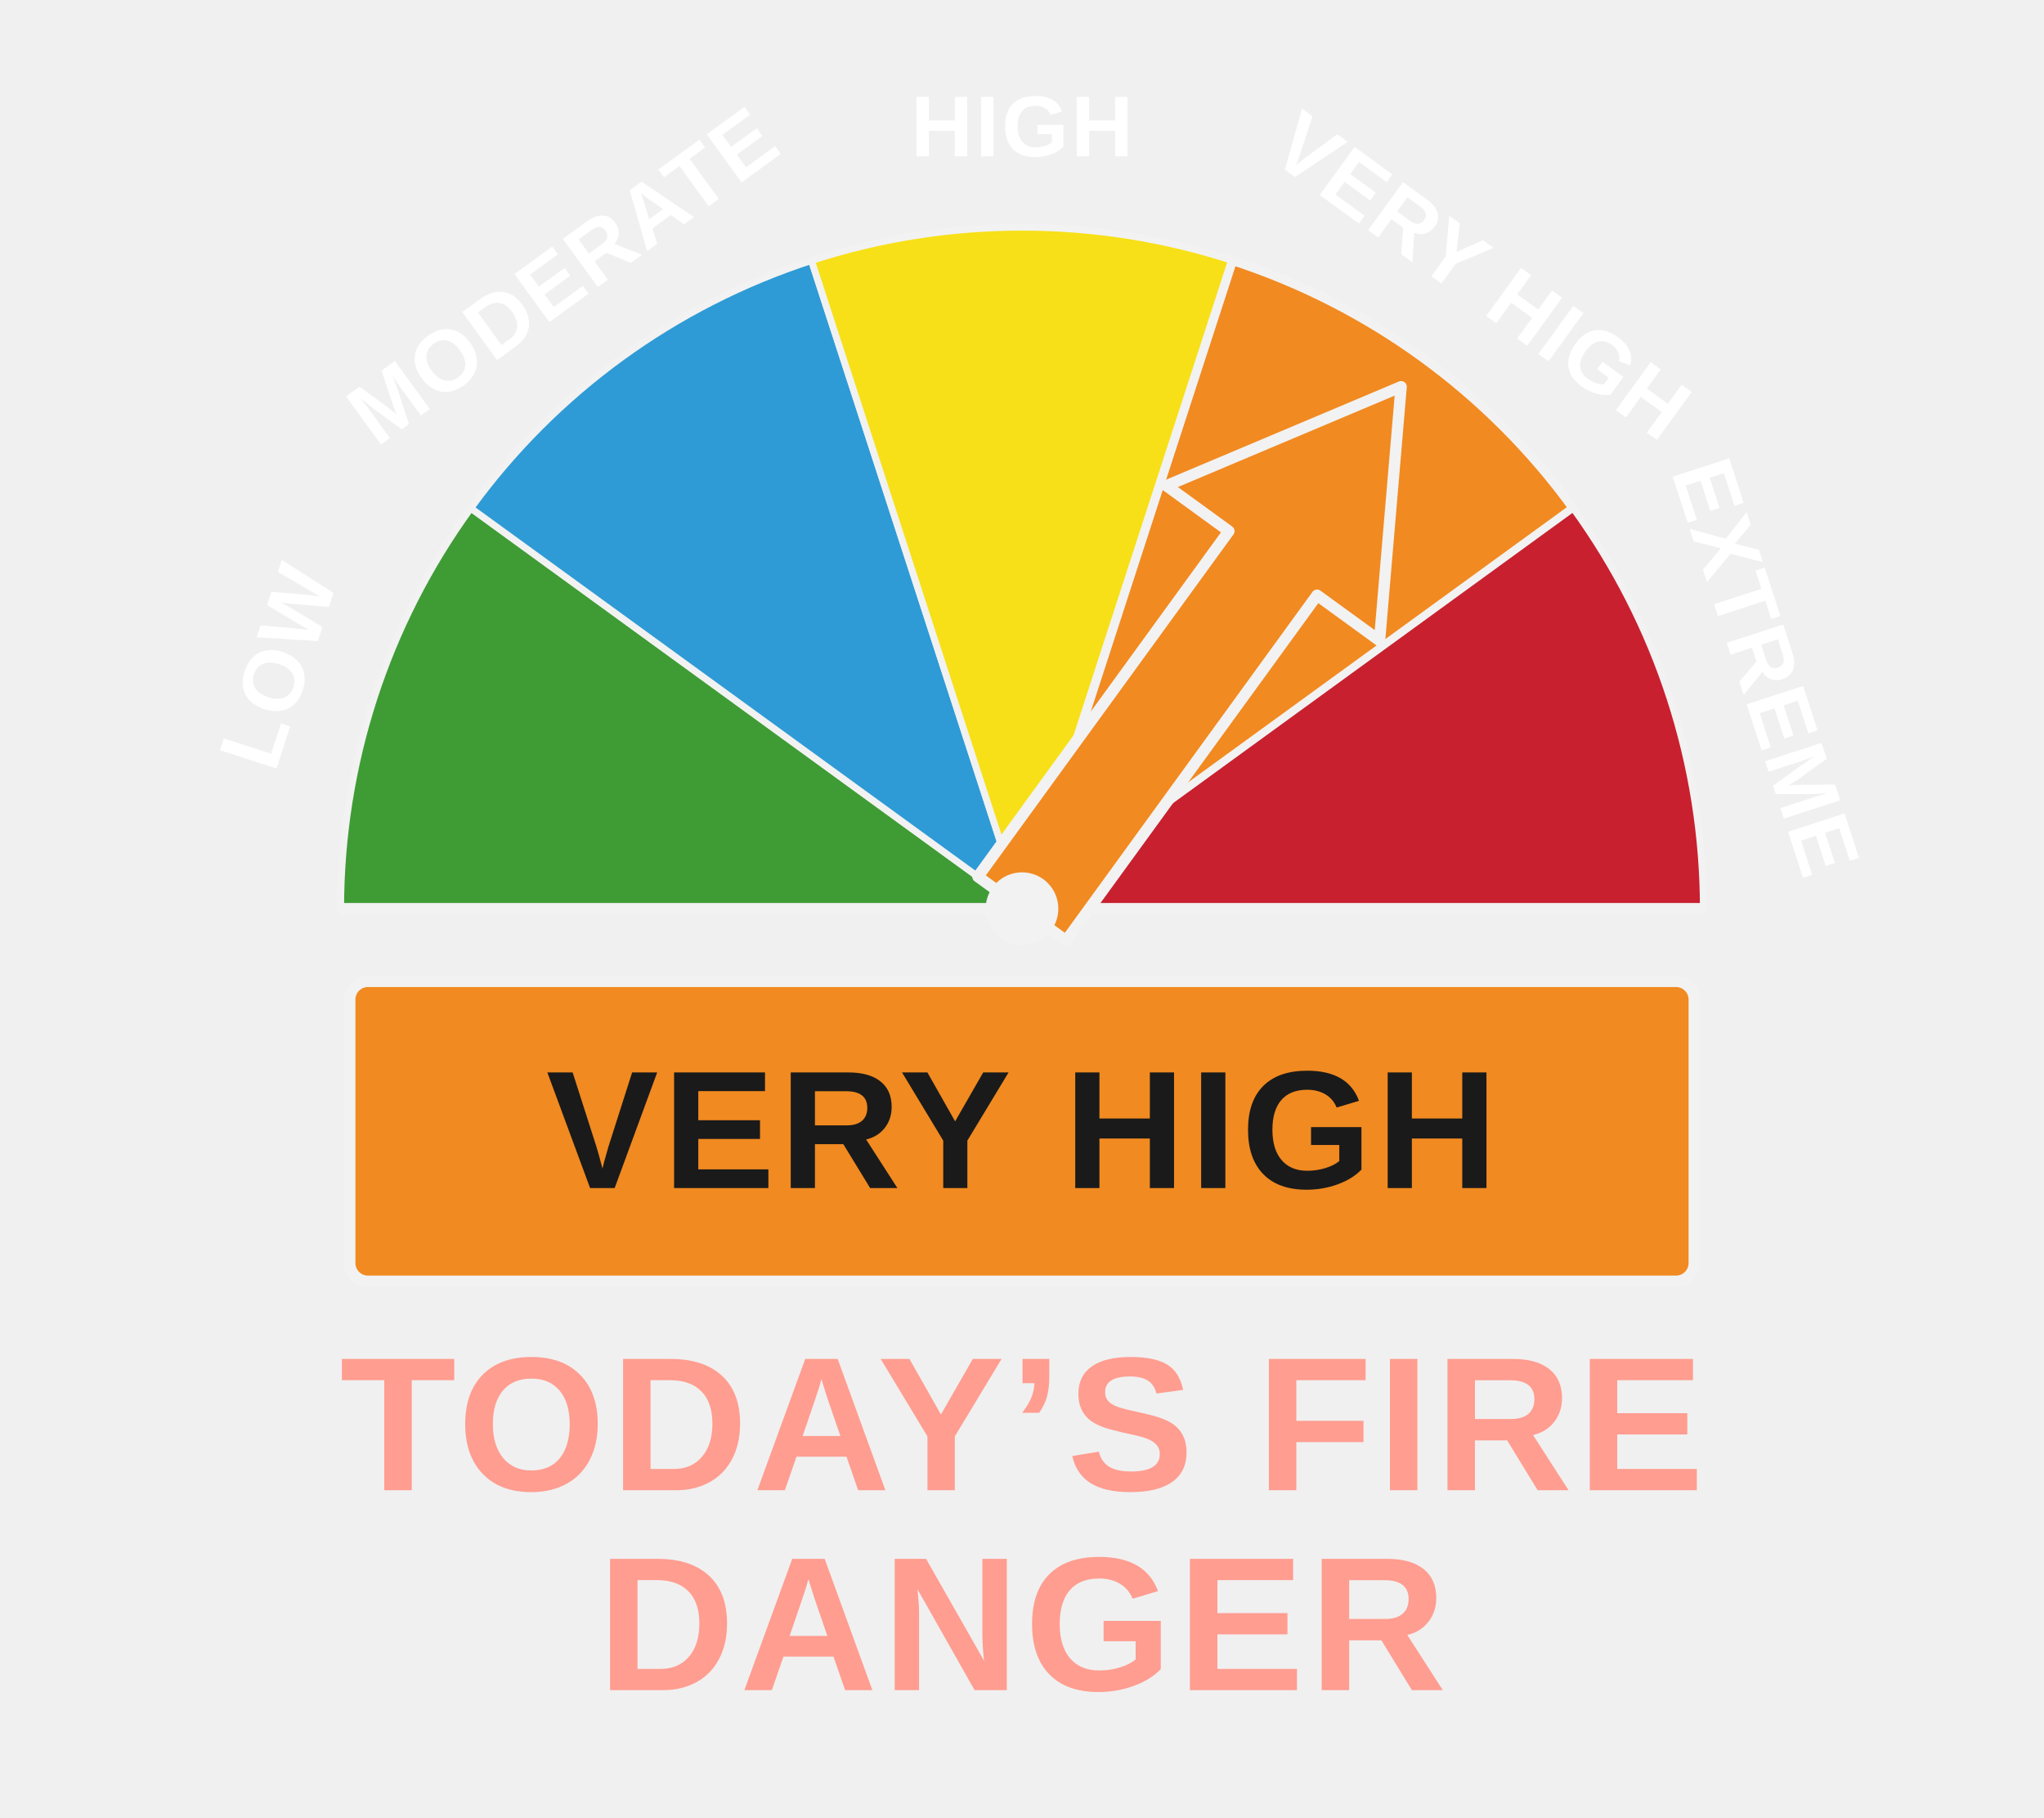
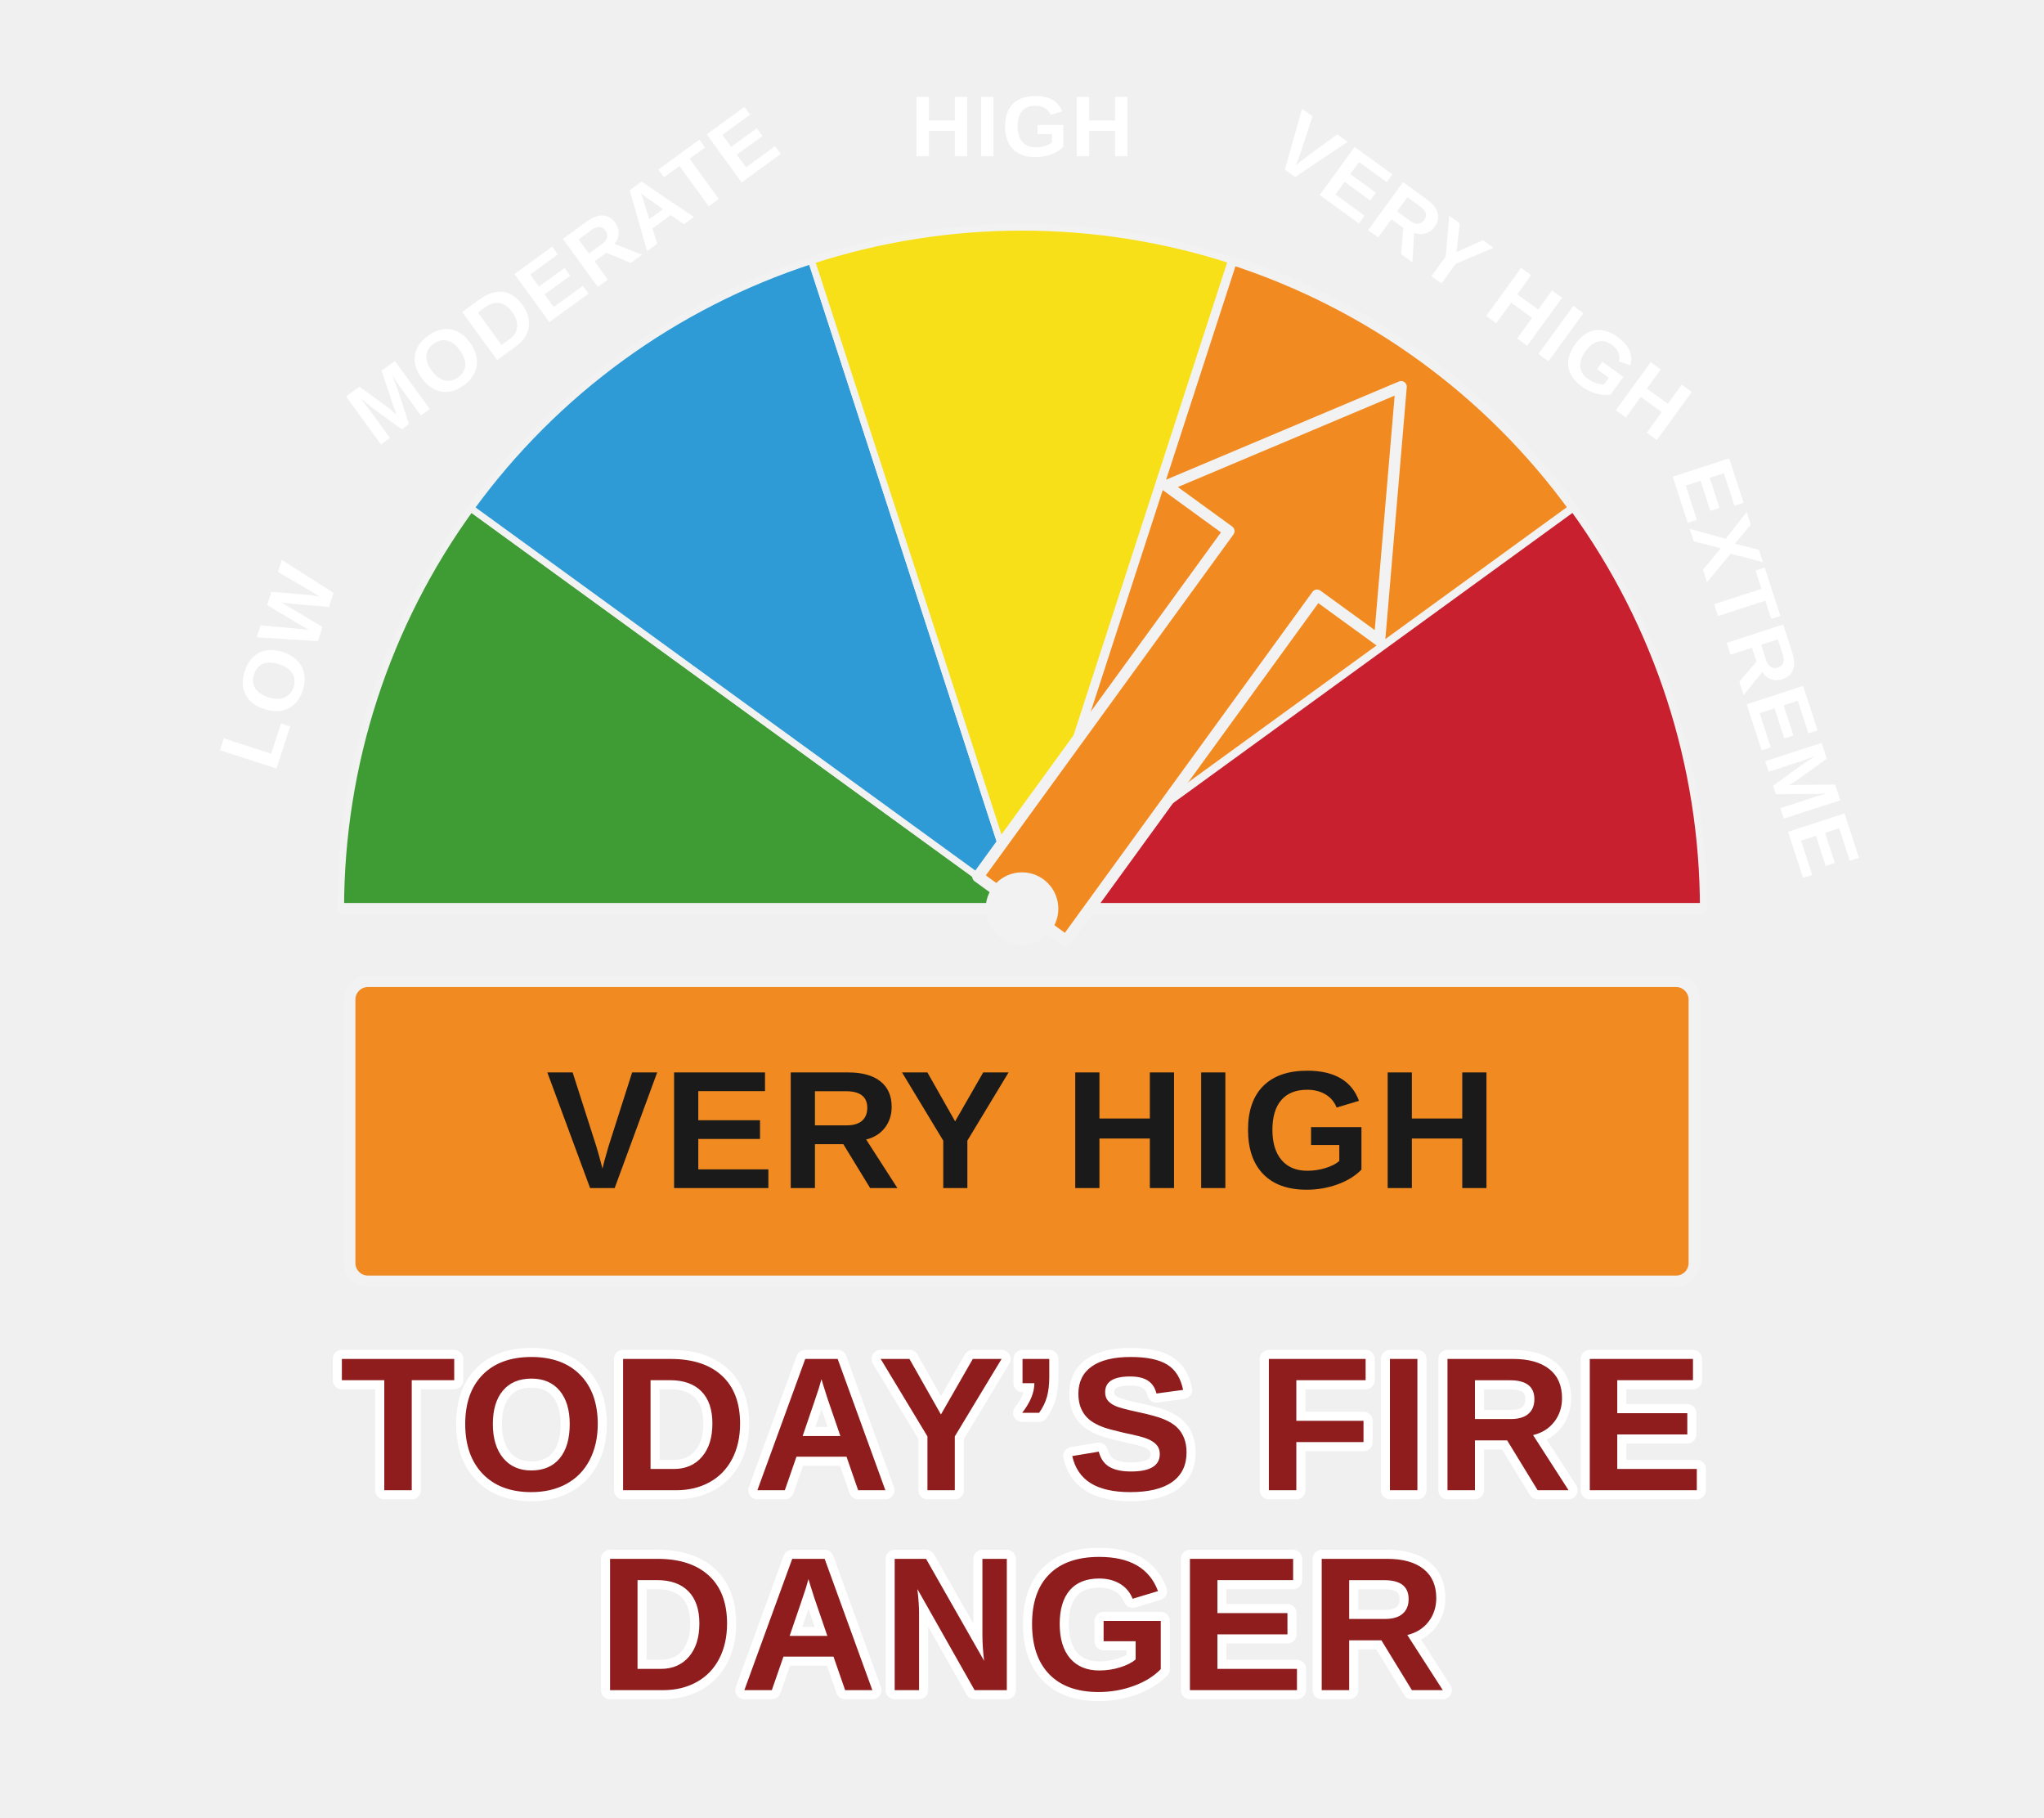
<svg xmlns="http://www.w3.org/2000/svg" viewBox="0 0 900 800" width="900" height="800" role="img" aria-labelledby="t-very-high-on-dark">
  <path d="M 450.0 400.0 L 150.0 400.0 A 300 300 0 0 1 207.3 223.7 Z" fill="#3f9c35" stroke="#f2f2f2" stroke-width="3" />
  <path d="M 450.0 400.0 L 207.3 223.7 A 300 300 0 0 1 357.3 114.7 Z" fill="#2e9bd6" stroke="#f2f2f2" stroke-width="3" />
  <path d="M 450.0 400.0 L 357.3 114.7 A 300 300 0 0 1 542.7 114.7 Z" fill="#f7e017" stroke="#f2f2f2" stroke-width="3" />
  <path d="M 450.0 400.0 L 542.7 114.7 A 300 300 0 0 1 692.7 223.7 Z" fill="#f18a21" stroke="#f2f2f2" stroke-width="4" />
  <path d="M 450.0 400.0 L 692.7 223.7 A 300 300 0 0 1 750.0 400.0 Z" fill="#c8202f" stroke="#f2f2f2" stroke-width="3" />
  <line x1="150" y1="400" x2="750" y2="400" stroke="#f2f2f2" stroke-width="5" />
  <text x="124.7" y="294.3" transform="rotate(288.0 124.7 294.3)" text-anchor="middle" dominant-baseline="middle" font-family="Oswald, 'Arial Narrow', 'Helvetica Neue', Arial, sans-serif" font-size="38" font-weight="700" fill="#ffffff" letter-spacing="1">LOW</text>
  <text x="249.0" y="123.3" transform="rotate(324.0 249.0 123.3)" text-anchor="middle" dominant-baseline="middle" font-family="Oswald, 'Arial Narrow', 'Helvetica Neue', Arial, sans-serif" font-size="38" font-weight="700" fill="#ffffff" letter-spacing="1">MODERATE</text>
  <text x="450.0" y="58.0" transform="rotate(360.0 450.0 58.0)" text-anchor="middle" dominant-baseline="middle" font-family="Oswald, 'Arial Narrow', 'Helvetica Neue', Arial, sans-serif" font-size="38" font-weight="700" fill="#ffffff" letter-spacing="1">HIGH</text>
  <text x="651.0" y="123.3" transform="rotate(396.0 651.0 123.3)" text-anchor="middle" dominant-baseline="middle" font-family="Oswald, 'Arial Narrow', 'Helvetica Neue', Arial, sans-serif" font-size="38" font-weight="700" fill="#ffffff" letter-spacing="1">VERY HIGH</text>
  <text x="775.3" y="294.3" transform="rotate(432.0 775.3 294.3)" text-anchor="middle" dominant-baseline="middle" font-family="Oswald, 'Arial Narrow', 'Helvetica Neue', Arial, sans-serif" font-size="38" font-weight="700" fill="#ffffff" letter-spacing="1">EXTREME</text>
  <g transform="rotate(36.0 450 400)">
    <path d="M 450 116                  L 508 212                  L 474 212                  L 474 400                  L 426 400                  L 426 212                  L 392 212 Z" fill="#f18a21" stroke="#f2f2f2" stroke-width="5" stroke-linejoin="round" />
  </g>
  <circle cx="450" cy="400" r="16" fill="#f2f2f2" />
  <rect x="154" y="432" width="592" height="132" rx="8" fill="#f18a21" stroke="#f2f2f2" stroke-width="5" />
  <text x="450" y="502" text-anchor="middle" dominant-baseline="middle" font-family="Oswald, 'Arial Narrow', 'Helvetica Neue', Arial, sans-serif" font-size="74" font-weight="700" fill="#1a1a1a" stroke="none" stroke-width="0" paint-order="stroke" letter-spacing="2">VERY HIGH</text>
-   <text x="450" y="656" text-anchor="middle" font-family="Oswald, 'Arial Narrow', 'Helvetica Neue', Arial, sans-serif" font-size="84" font-weight="700" fill="#ff9d90" letter-spacing="2">TODAY’S FIRE</text>
-   <text x="450" y="744" text-anchor="middle" font-family="Oswald, 'Arial Narrow', 'Helvetica Neue', Arial, sans-serif" font-size="84" font-weight="700" fill="#ff9d90" letter-spacing="2">DANGER</text>
+   <text x="450" y="656" text-anchor="middle" font-family="Oswald, 'Arial Narrow', 'Helvetica Neue', Arial, sans-serif" font-size="84" font-weight="700" fill="#8f1d1d" stroke="#ffffff" stroke-width="8" stroke-linejoin="round" paint-order="stroke" letter-spacing="2">TODAY’S FIRE</text>
+   <text x="450" y="744" text-anchor="middle" font-family="Oswald, 'Arial Narrow', 'Helvetica Neue', Arial, sans-serif" font-size="84" font-weight="700" fill="#8f1d1d" stroke="#ffffff" stroke-width="8" stroke-linejoin="round" paint-order="stroke" letter-spacing="2">DANGER</text>
</svg>
